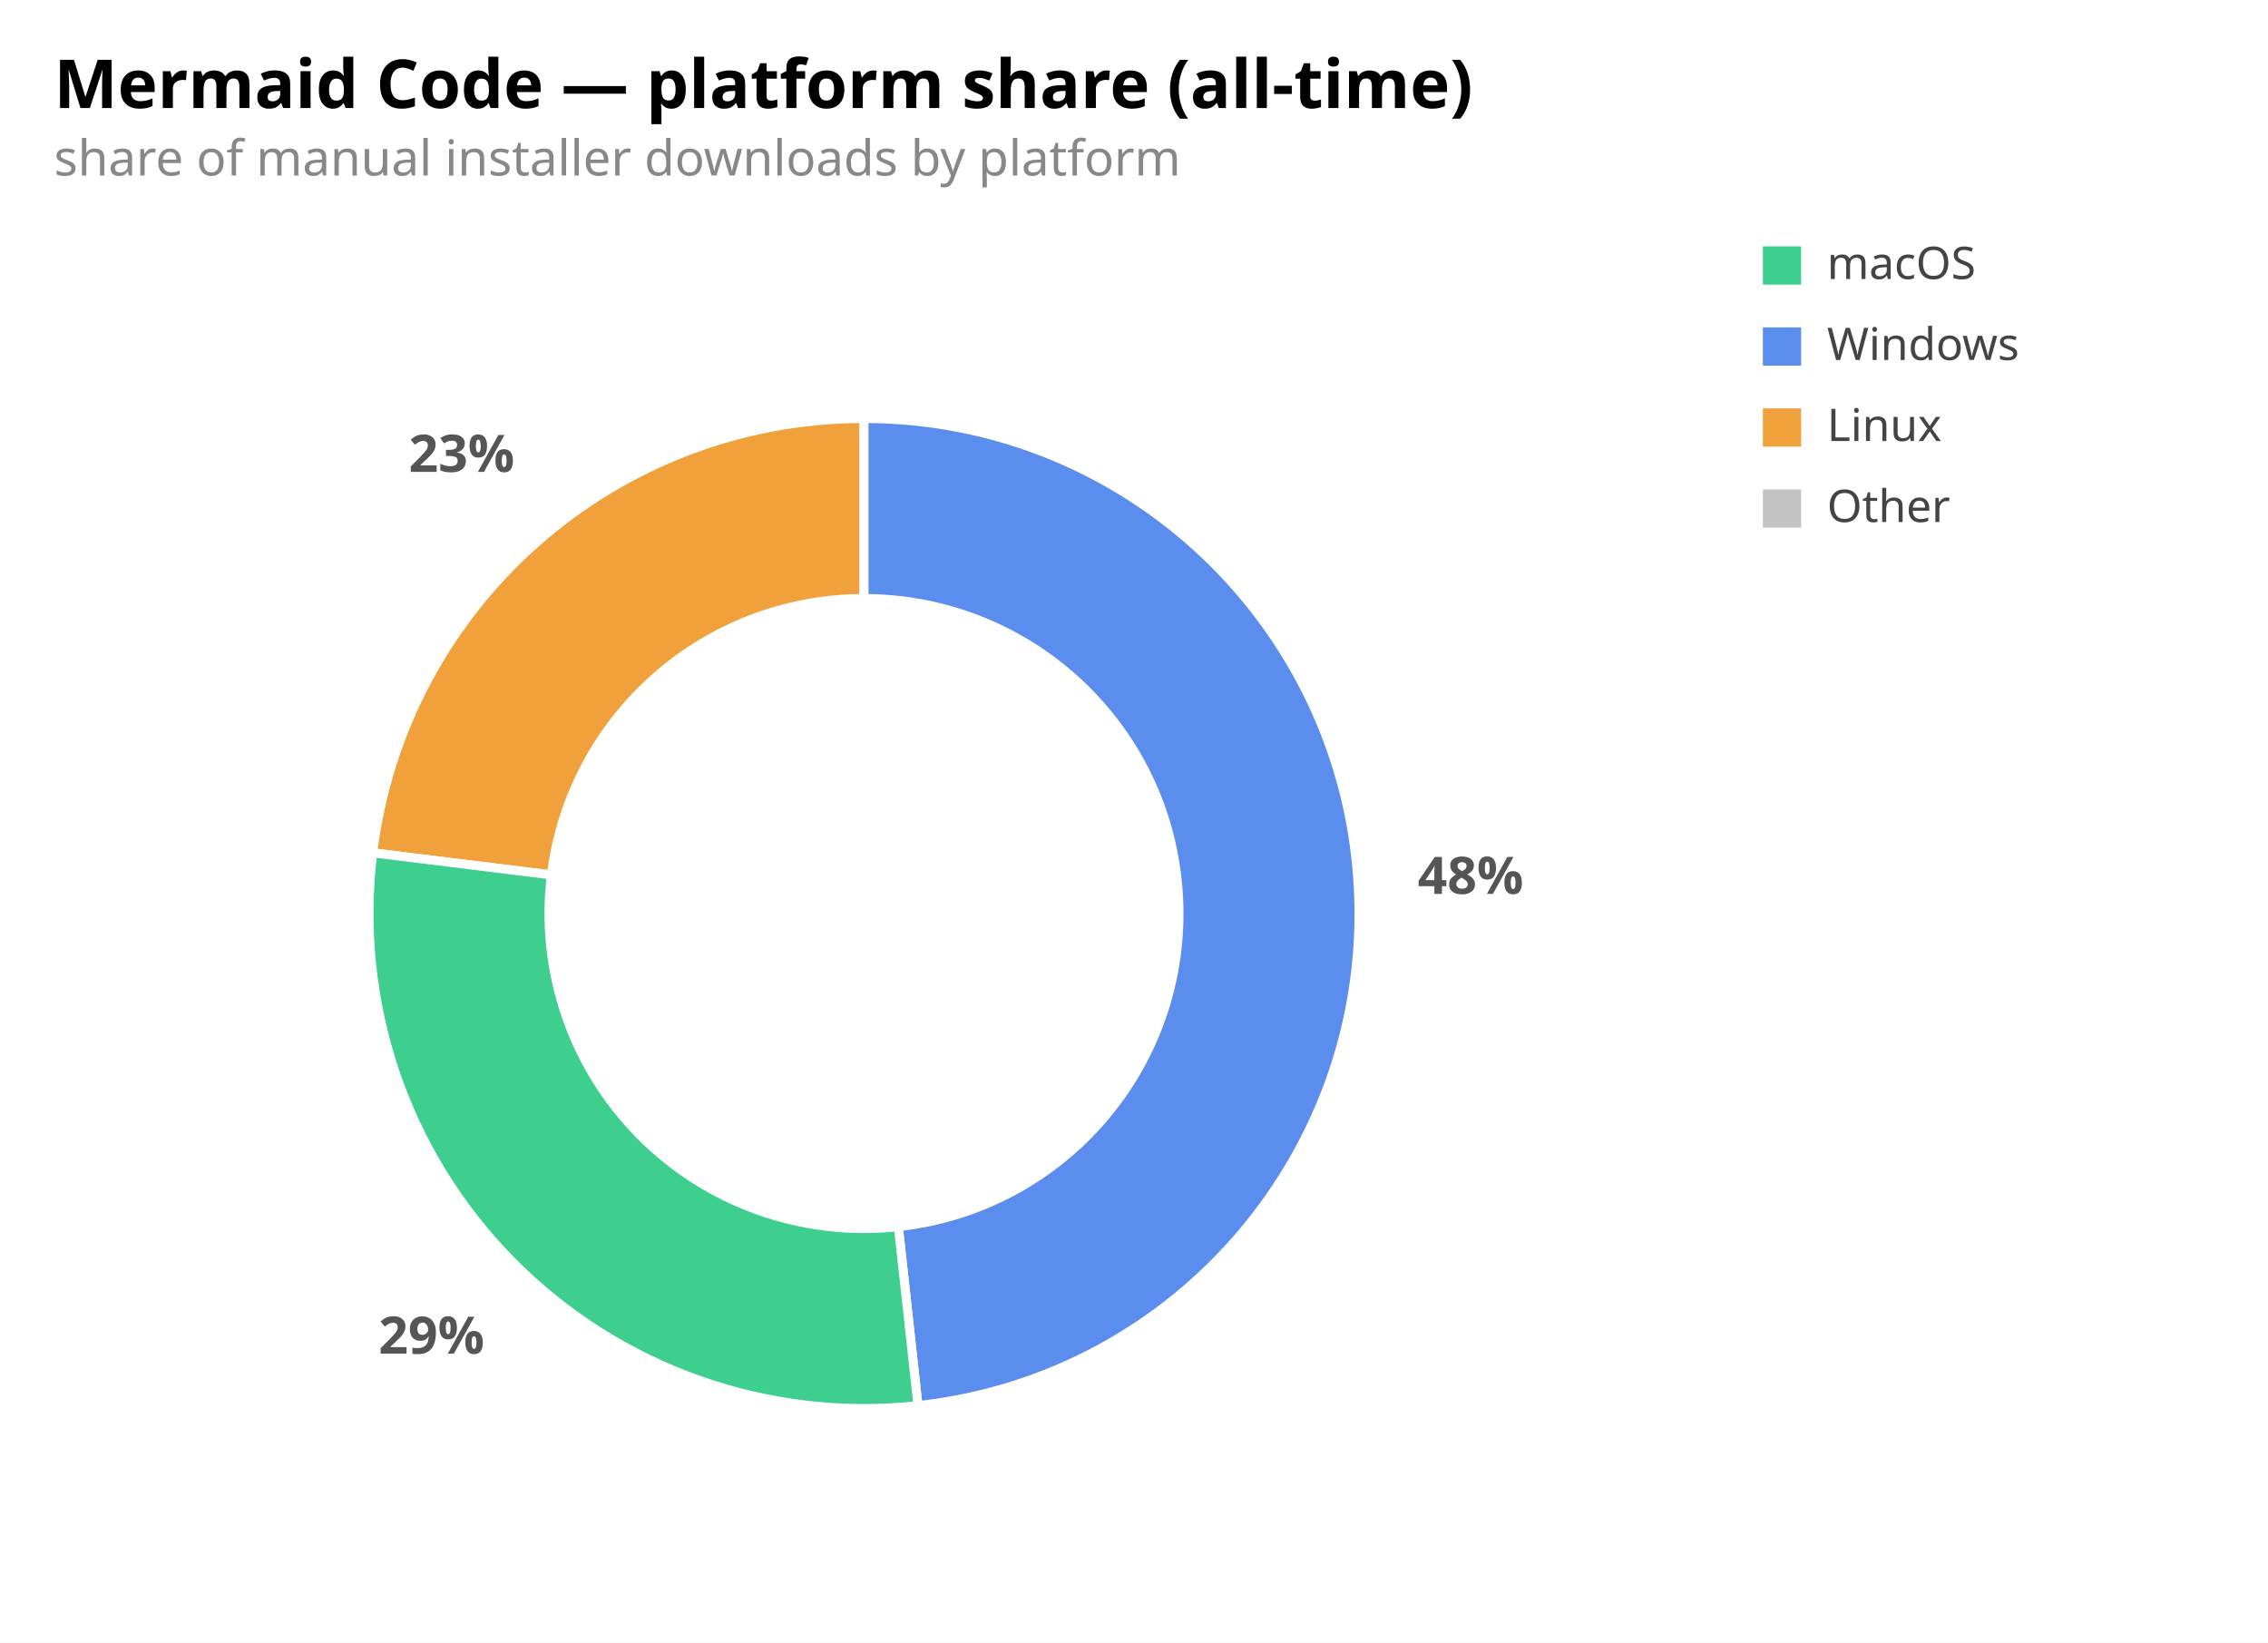
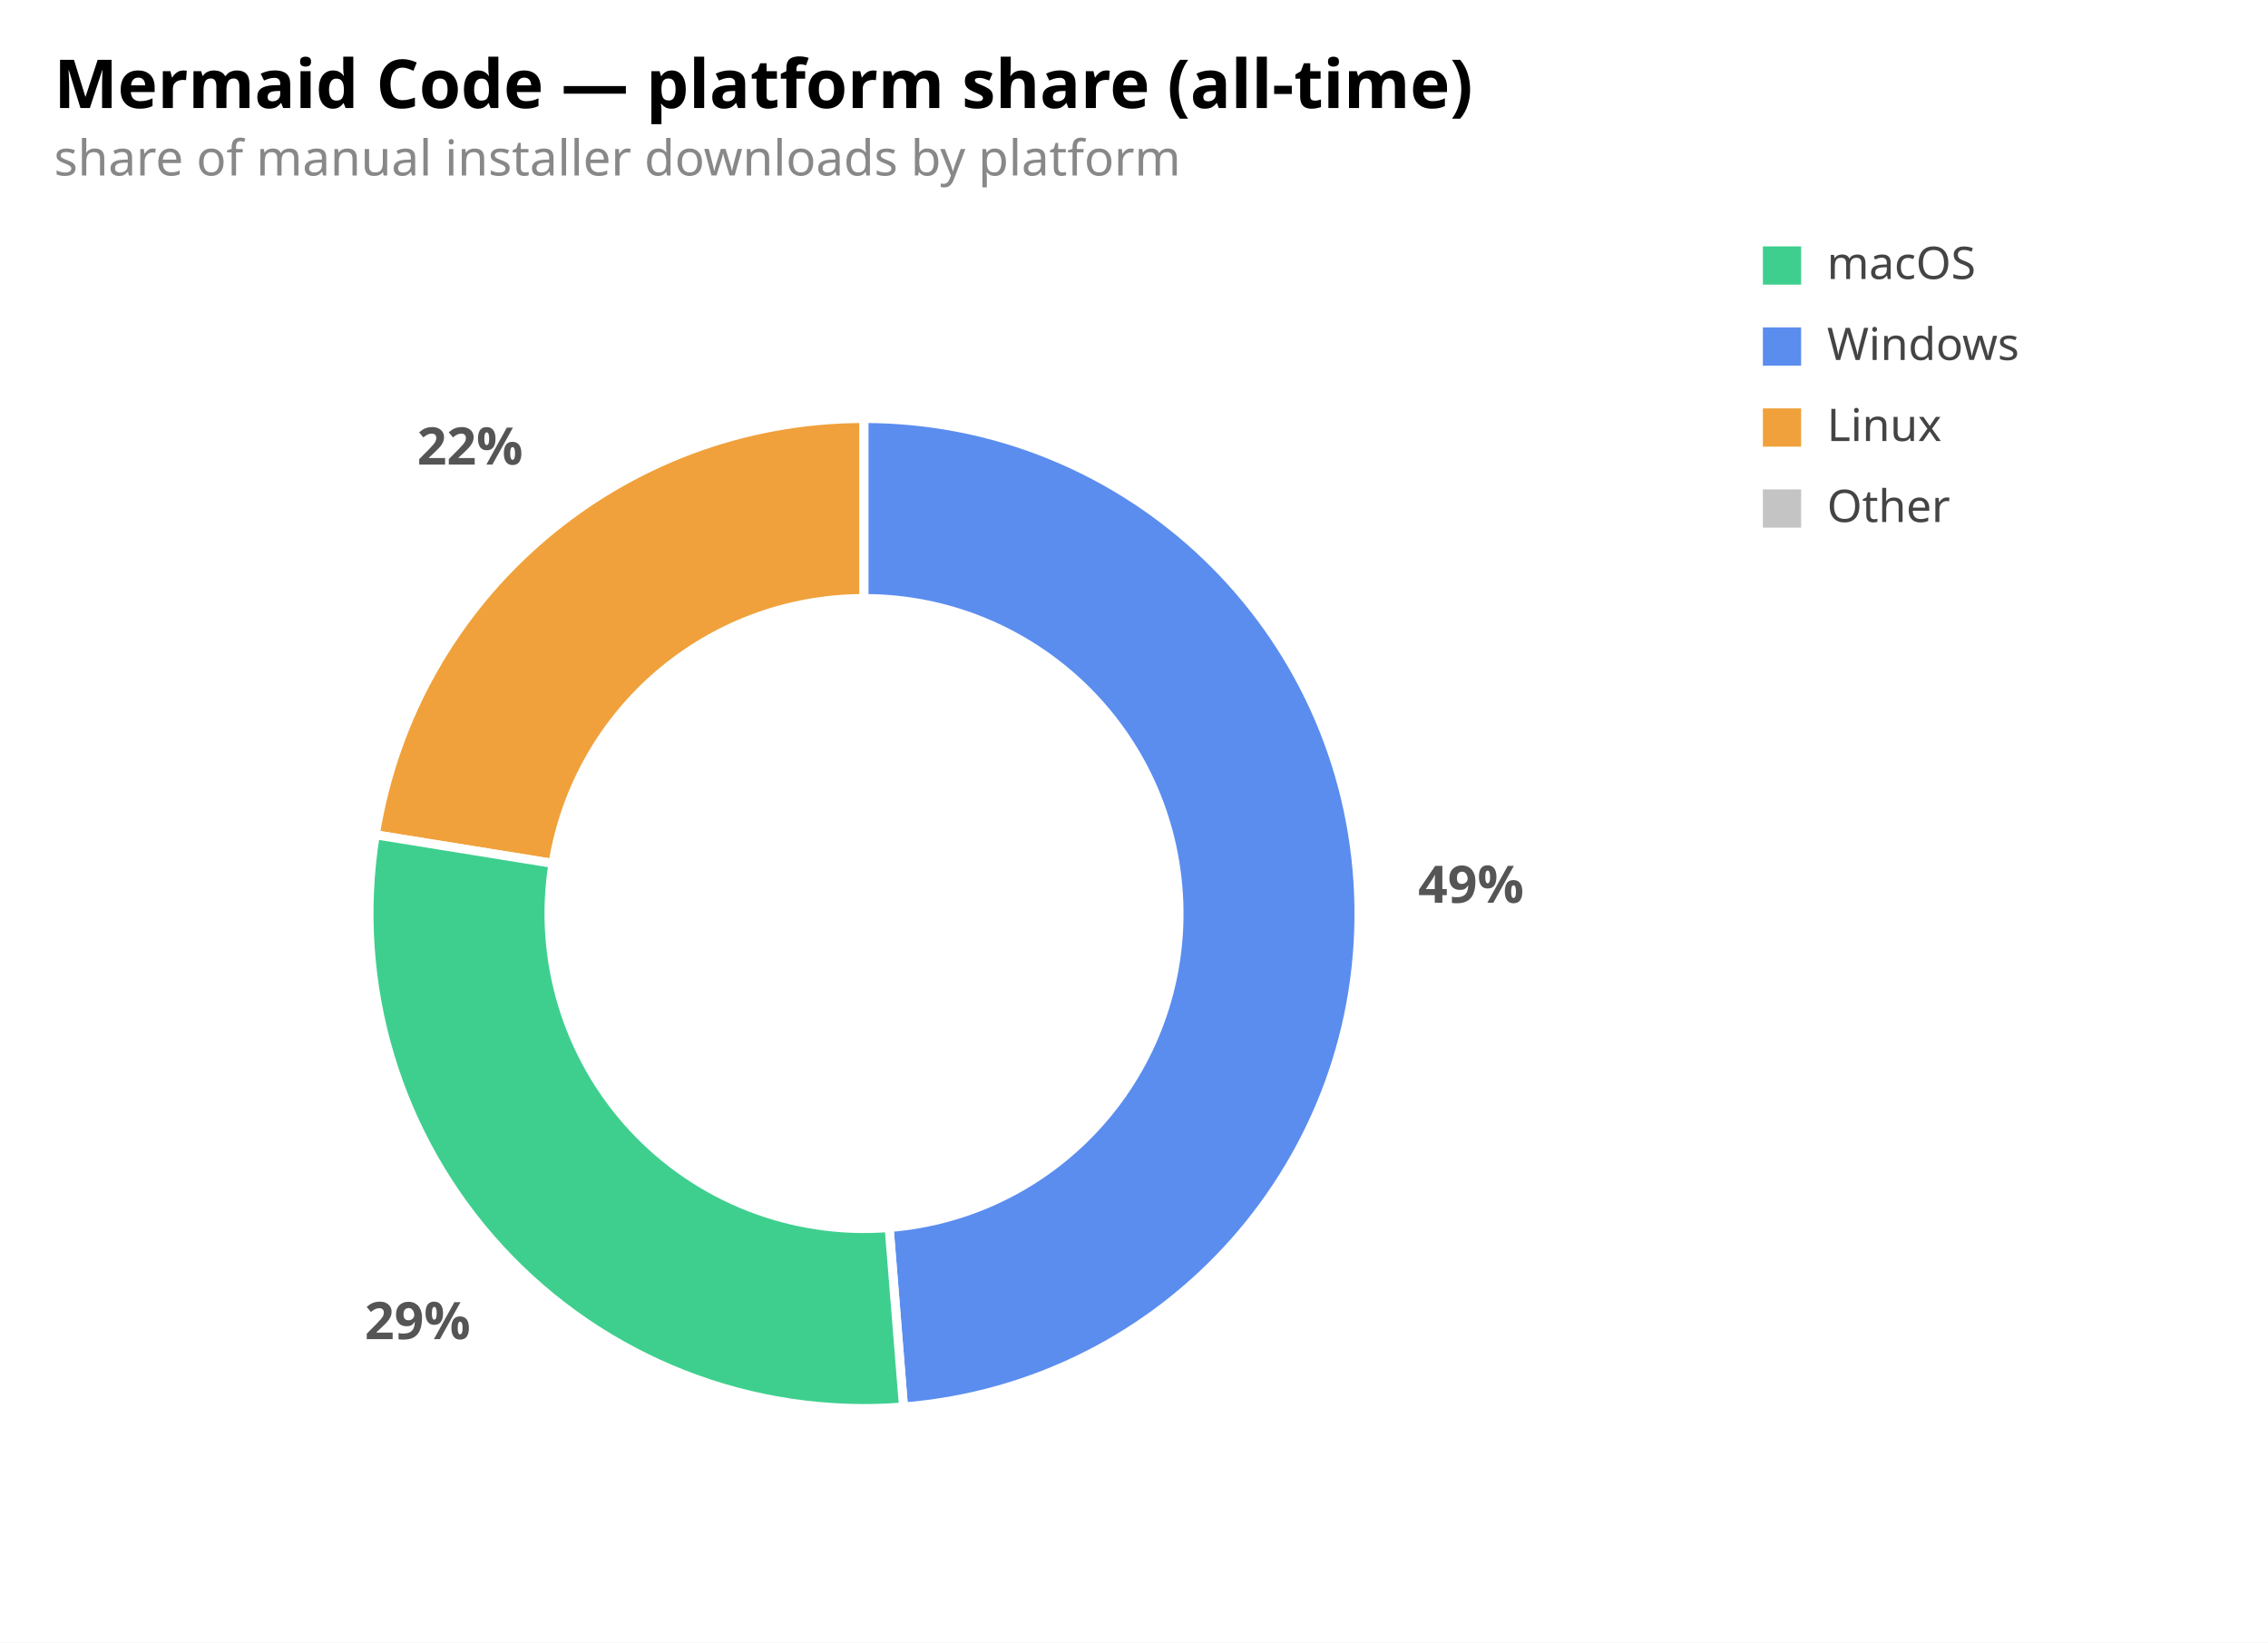
<svg xmlns="http://www.w3.org/2000/svg" version="1.1" class="marks" width="504" height="365" viewBox="0 0 504 365">
  <rect width="504" height="365" fill="white" />
  <g fill="none" stroke-miterlimit="4" transform="translate(12,53)">
    <g class="mark-group role-frame root" role="graphics-object" aria-roledescription="group mark container">
      <g transform="translate(0,0)">
        <path class="background" aria-hidden="true" d="M0,0h360v300h-360Z" />
        <g>
          <g class="mark-arc role-mark layer_0_marks" role="graphics-object" aria-roledescription="arc mark container">
-             <path aria-label="downloads: 53; platform: Linux" role="graphics-symbol" aria-roledescription="arc mark" transform="translate(180,150)" d="M0,-110A110,110,0,0,0,-109.17,-13.488L-69.472,-8.584A70,70,0,0,1,0,-70Z" fill="#f0a13b" stroke="white" stroke-width="2" />
-             <path aria-label="downloads: 111; platform: Windows" role="graphics-symbol" aria-roledescription="arc mark" transform="translate(180,150)" d="M11.996,109.344A110,110,0,0,0,0,-110L0,-70A70,70,0,0,1,7.634,69.582Z" fill="#5b8def" stroke="white" stroke-width="2" />
-             <path aria-label="downloads: 66; platform: macOS" role="graphics-symbol" aria-roledescription="arc mark" transform="translate(180,150)" d="M-109.17,-13.488A110,110,0,0,0,11.996,109.344L7.634,69.582A70,70,0,0,1,-69.472,-8.584Z" fill="#3ecf8e" stroke="white" stroke-width="2" />
+             <path aria-label="downloads: 53; platform: Linux" role="graphics-symbol" aria-roledescription="arc mark" transform="translate(180,150)" d="M0,-110A110,110,0,0,0,-108.6,-17.497L-69.109,-11.134A70,70,0,0,1,0,-70Z" fill="#f0a13b" stroke="white" stroke-width="2" />
+             <path aria-label="downloads: 115; platform: Windows" role="graphics-symbol" aria-roledescription="arc mark" transform="translate(180,150)" d="M8.776,109.649A110,110,0,0,0,0,-110L0,-70A70,70,0,0,1,5.585,69.777Z" fill="#5b8def" stroke="white" stroke-width="2" />
+             <path aria-label="downloads: 68; platform: macOS" role="graphics-symbol" aria-roledescription="arc mark" transform="translate(180,150)" d="M-108.6,-17.497A110,110,0,0,0,8.776,109.649L5.585,69.777A70,70,0,0,1,-69.109,-11.134Z" fill="#3ecf8e" stroke="white" stroke-width="2" />
          </g>
          <g class="mark-text role-mark layer_1_marks" role="graphics-object" aria-roledescription="text mark container">
-             <text aria-label="downloads: 53; platform: Linux; frac: 23%" role="graphics-symbol" aria-roledescription="text mark" text-anchor="middle" transform="translate(90.58466,51.85704)" font-family="sans-serif" font-size="11.5px" font-weight="600" fill="#555" opacity="1">23%</text>
-             <text aria-label="downloads: 111; platform: Windows; frac: 48%" role="graphics-symbol" aria-roledescription="text mark" text-anchor="middle" transform="translate(314.7986,145.6278)" font-family="sans-serif" font-size="11.5px" font-weight="600" fill="#555" opacity="1">48%</text>
-             <text aria-label="downloads: 66; platform: macOS; frac: 29%" role="graphics-symbol" aria-roledescription="text mark" text-anchor="middle" transform="translate(83.89087,247.8052)" font-family="sans-serif" font-size="11.5px" font-weight="600" fill="#555" opacity="1">29%</text>
+             <text aria-label="downloads: 53; platform: Linux; frac: 22%" role="graphics-symbol" aria-roledescription="text mark" text-anchor="middle" transform="translate(92.46124,50.22857)" font-family="sans-serif" font-size="11.5px" font-weight="600" fill="#555" opacity="1">22%</text>
+             <text aria-label="downloads: 115; platform: Windows; frac: 49%" role="graphics-symbol" aria-roledescription="text mark" text-anchor="middle" transform="translate(314.8924,147.6101)" font-family="sans-serif" font-size="11.5px" font-weight="600" fill="#555" opacity="1">49%</text>
+             <text aria-label="downloads: 68; platform: macOS; frac: 29%" role="graphics-symbol" aria-roledescription="text mark" text-anchor="middle" transform="translate(80.80549,244.5721)" font-family="sans-serif" font-size="11.5px" font-weight="600" fill="#555" opacity="1">29%</text>
          </g>
          <g class="mark-group role-legend" role="graphics-symbol" aria-roledescription="legend" aria-label="Symbol legend for fill color with 4 values: macOS, Windows, Linux, Other">
            <g transform="translate(378,0)">
              <path class="background" aria-hidden="true" d="M0,0h72v68h-72Z" pointer-events="none" />
              <g>
                <g class="mark-group role-legend-entry">
                  <g transform="translate(0,0)">
                    <path class="background" aria-hidden="true" d="M0,0h0v0h0Z" pointer-events="none" />
                    <g>
                      <g class="mark-group role-scope" role="graphics-object" aria-roledescription="group mark container">
                        <g transform="translate(0,0)">
                          <path class="background" aria-hidden="true" d="M0,0h72v14h-72Z" pointer-events="none" opacity="1" />
                          <g>
                            <g class="mark-symbol role-legend-symbol" pointer-events="none">
                              <path transform="translate(6,6)" d="M-5,-5h10v10h-10Z" fill="#3ecf8e" stroke="white" stroke-width="1.5" opacity="1" />
                            </g>
                            <g class="mark-text role-legend-label" pointer-events="none">
                              <text text-anchor="start" transform="translate(16,9)" font-family="sans-serif" font-size="10px" fill="#444" opacity="1">macOS</text>
                            </g>
                          </g>
                          <path class="foreground" aria-hidden="true" d="" pointer-events="none" display="none" />
                        </g>
                        <g transform="translate(0,18)">
                          <path class="background" aria-hidden="true" d="M0,0h72v14h-72Z" pointer-events="none" opacity="1" />
                          <g>
                            <g class="mark-symbol role-legend-symbol" pointer-events="none">
                              <path transform="translate(6,6)" d="M-5,-5h10v10h-10Z" fill="#5b8def" stroke="white" stroke-width="1.5" opacity="1" />
                            </g>
                            <g class="mark-text role-legend-label" pointer-events="none">
                              <text text-anchor="start" transform="translate(16,9)" font-family="sans-serif" font-size="10px" fill="#444" opacity="1">Windows</text>
                            </g>
                          </g>
                          <path class="foreground" aria-hidden="true" d="" pointer-events="none" display="none" />
                        </g>
                        <g transform="translate(0,36)">
                          <path class="background" aria-hidden="true" d="M0,0h72v14h-72Z" pointer-events="none" opacity="1" />
                          <g>
                            <g class="mark-symbol role-legend-symbol" pointer-events="none">
                              <path transform="translate(6,6)" d="M-5,-5h10v10h-10Z" fill="#f0a13b" stroke="white" stroke-width="1.5" opacity="1" />
                            </g>
                            <g class="mark-text role-legend-label" pointer-events="none">
                              <text text-anchor="start" transform="translate(16,9)" font-family="sans-serif" font-size="10px" fill="#444" opacity="1">Linux</text>
                            </g>
                          </g>
                          <path class="foreground" aria-hidden="true" d="" pointer-events="none" display="none" />
                        </g>
                        <g transform="translate(0,54)">
                          <path class="background" aria-hidden="true" d="M0,0h72v14h-72Z" pointer-events="none" opacity="1" />
                          <g>
                            <g class="mark-symbol role-legend-symbol" pointer-events="none">
                              <path transform="translate(6,6)" d="M-5,-5h10v10h-10Z" fill="#c4c4c4" stroke="white" stroke-width="1.5" opacity="1" />
                            </g>
                            <g class="mark-text role-legend-label" pointer-events="none">
                              <text text-anchor="start" transform="translate(16,9)" font-family="sans-serif" font-size="10px" fill="#444" opacity="1">Other</text>
                            </g>
                          </g>
                          <path class="foreground" aria-hidden="true" d="" pointer-events="none" display="none" />
                        </g>
                      </g>
                    </g>
                    <path class="foreground" aria-hidden="true" d="" pointer-events="none" display="none" />
                  </g>
                </g>
              </g>
              <path class="foreground" aria-hidden="true" d="" pointer-events="none" display="none" />
            </g>
          </g>
          <g class="mark-group role-title">
            <g transform="translate(0,-41)">
              <path class="background" aria-hidden="true" d="M0,0h0v0h0Z" pointer-events="none" />
              <g>
                <g class="mark-text role-title-text" role="graphics-symbol" aria-roledescription="title" aria-label="Title text 'Mermaid Code — platform share (all-time)'" pointer-events="none">
                  <text text-anchor="start" transform="translate(0,12)" font-family="sans-serif" font-size="15px" font-weight="600" fill="#000" opacity="1">Mermaid Code — platform share (all-time)</text>
                </g>
                <g class="mark-text role-title-subtitle" role="graphics-symbol" aria-roledescription="subtitle" aria-label="Subtitle text 'share of manual installer downloads by platform'" pointer-events="none">
                  <text text-anchor="start" transform="translate(0,27)" font-family="sans-serif" font-size="11px" fill="#888" opacity="1">share of manual installer downloads by platform</text>
                </g>
              </g>
              <path class="foreground" aria-hidden="true" d="" pointer-events="none" display="none" />
            </g>
          </g>
        </g>
        <path class="foreground" aria-hidden="true" d="" display="none" />
      </g>
    </g>
  </g>
</svg>
